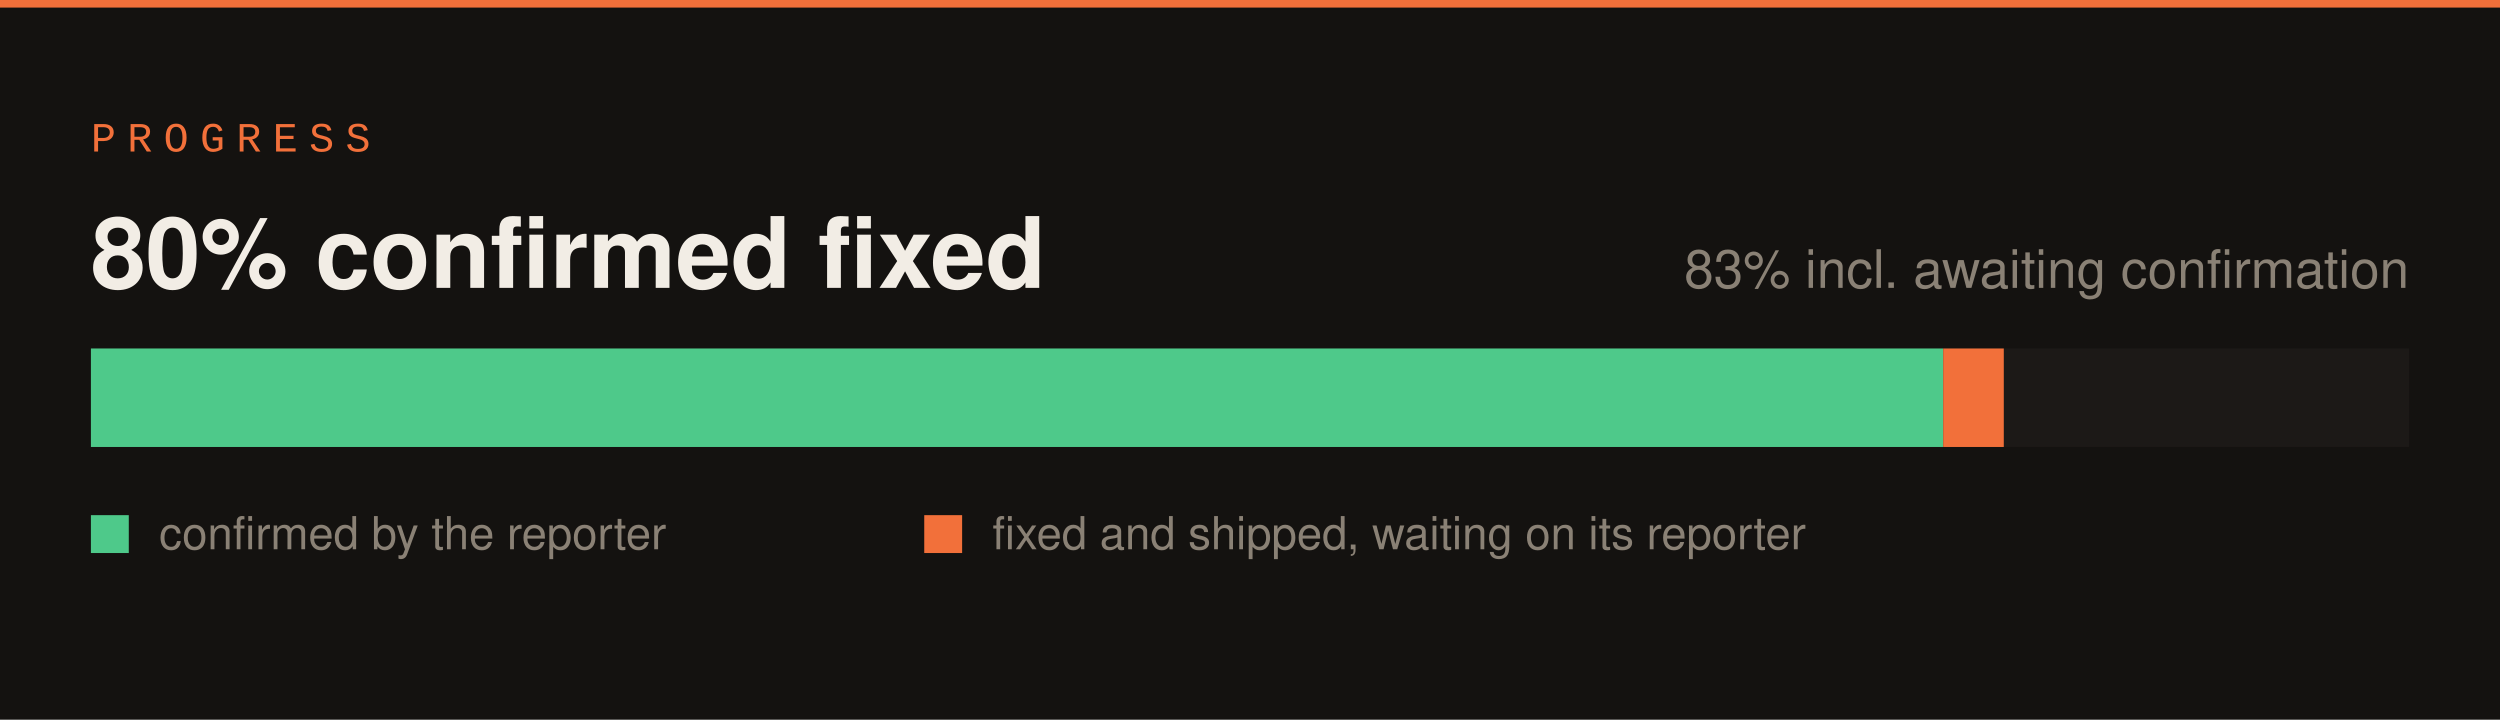
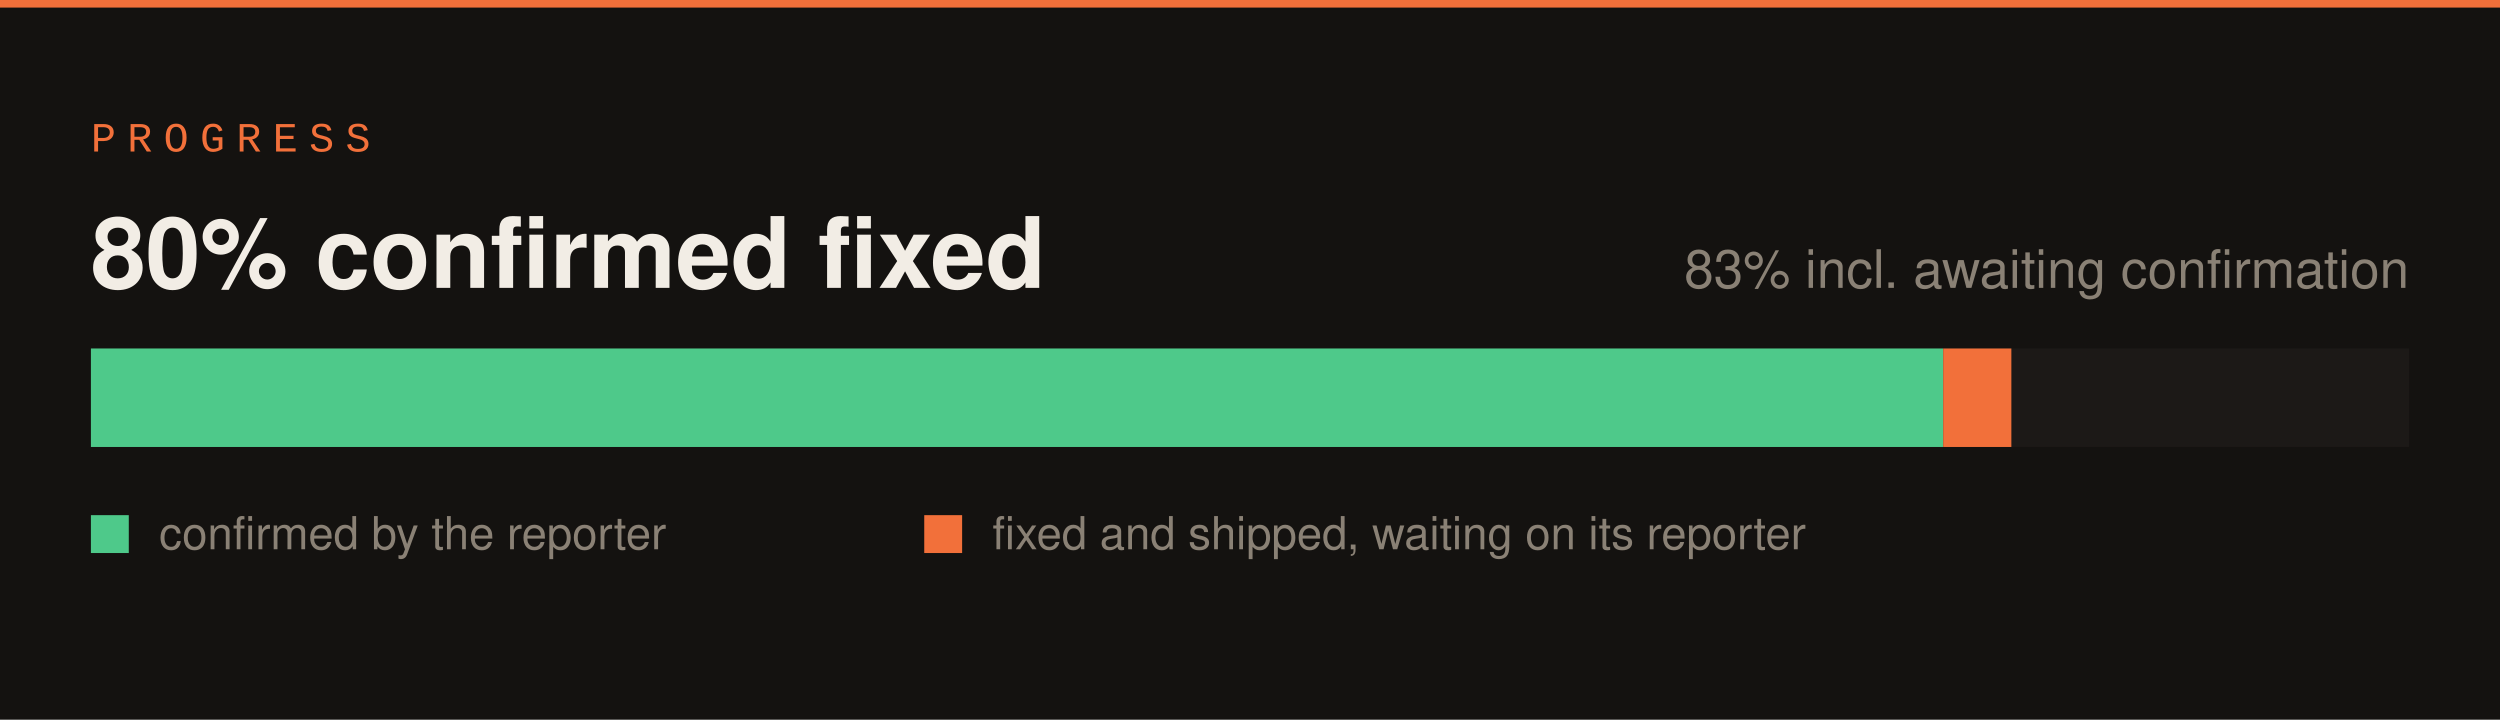
<svg xmlns="http://www.w3.org/2000/svg" width="660" height="190" viewBox="0 0 660 190">
  <rect width="660" height="190" fill="#141210" />
  <rect x="0" y="0" width="660" height="2" fill="#f2703a" />
  <text x="24" y="40" font-family="SFMono-Regular,Consolas,Liberation Mono,monospace" font-size="11" letter-spacing="3" fill="#f2703a">PROGRESS</text>
  <rect x="24" y="92" width="612" height="26" fill="#1c1917" />
  <rect x="24" y="92" width="489" height="26" fill="#4ec98a" />
-   <rect x="513" y="92" width="16" height="26" fill="#f2703a" />
+   <rect x="513" y="92" width="18" height="26" fill="#f2703a" />
  <text x="24" y="76" font-family="-apple-system,Segoe UI,Helvetica,Arial,sans-serif" font-size="26" font-weight="700" fill="#f2ede5">80% confirmed fixed</text>
  <text x="636" y="76" font-family="-apple-system,Segoe UI,Helvetica,Arial,sans-serif" font-size="14" fill="#8a8175" text-anchor="end">83% incl. awaiting confirmation</text>
  <rect x="24" y="136" width="10" height="10" fill="#4ec98a" />
  <text x="42" y="145" font-family="-apple-system,Segoe UI,Helvetica,Arial,sans-serif" font-size="12" fill="#8a8175">confirmed by the reporter</text>
  <rect x="244" y="136" width="10" height="10" fill="#f2703a" />
  <text x="262" y="145" font-family="-apple-system,Segoe UI,Helvetica,Arial,sans-serif" font-size="12" fill="#8a8175">fixed and shipped, waiting on its reporter</text>
</svg>
